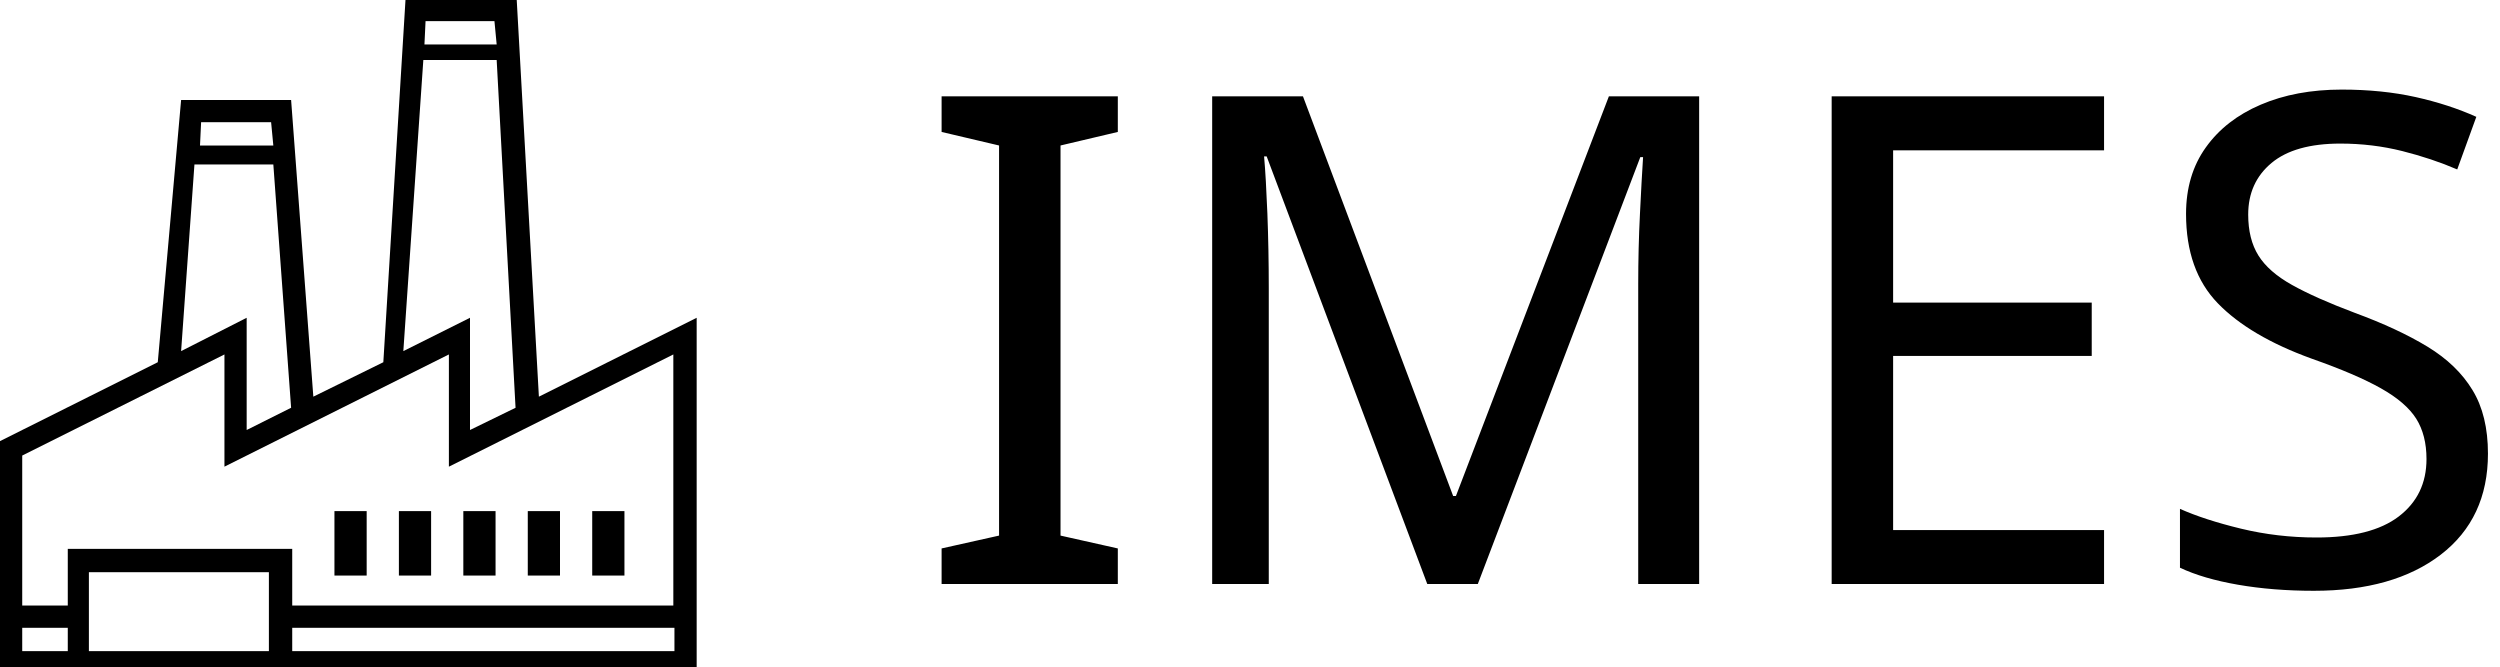
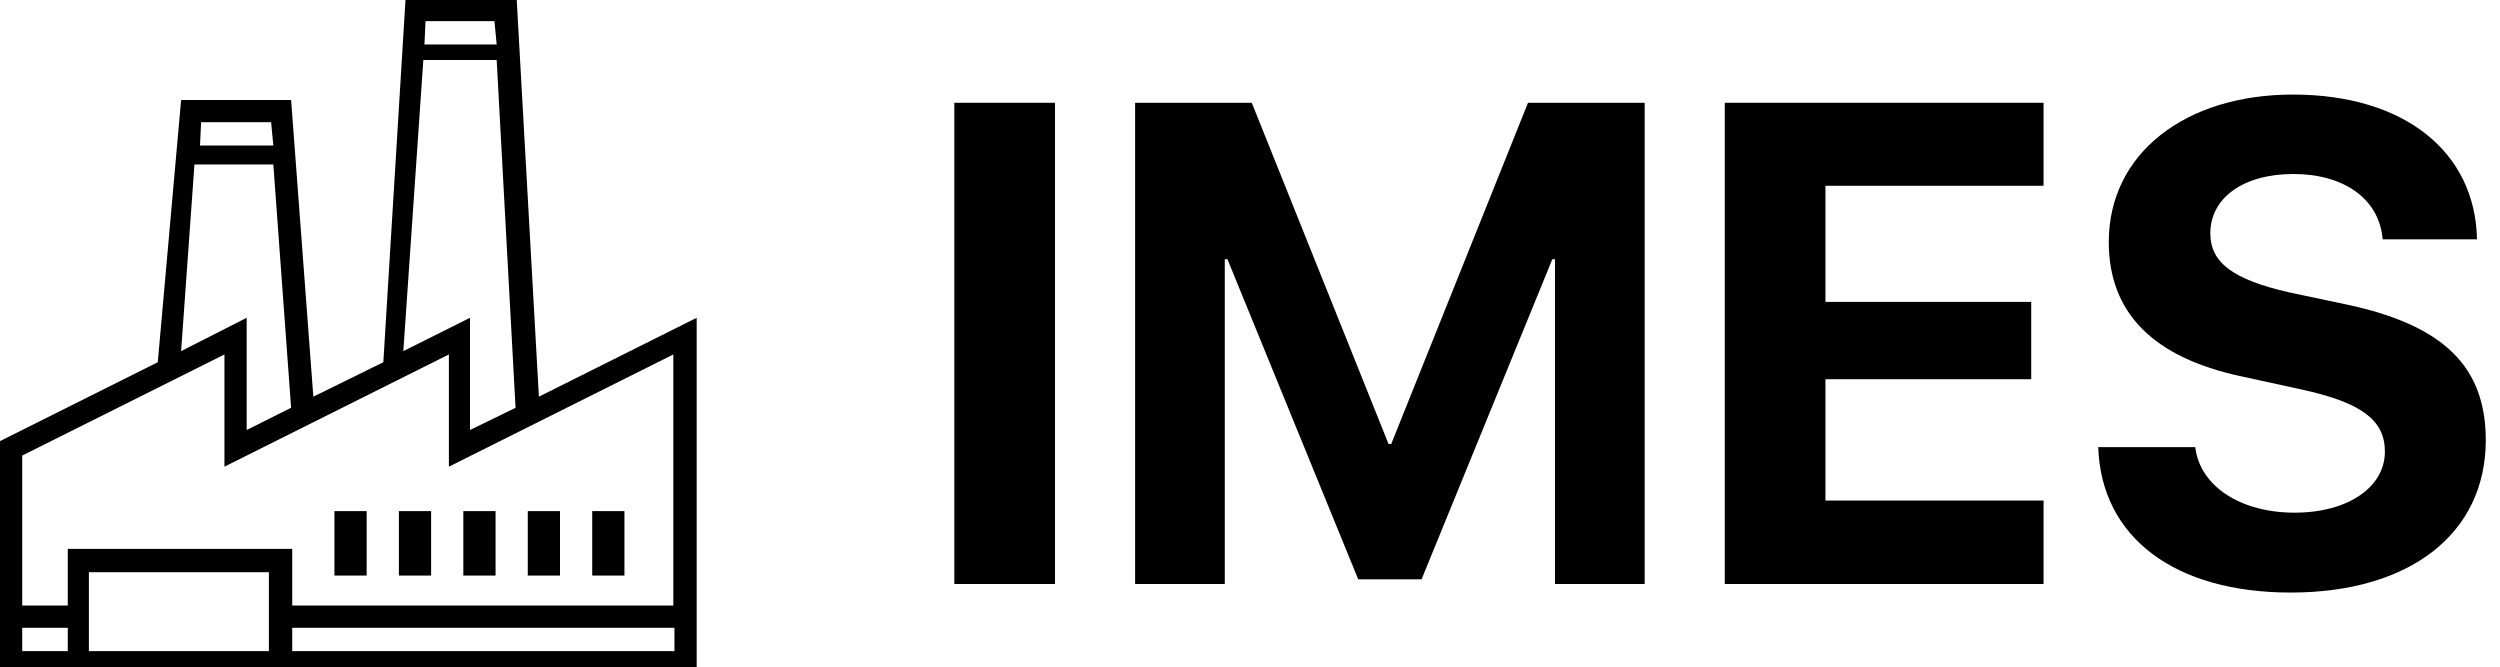
<svg xmlns="http://www.w3.org/2000/svg" version="1.1" id="Layer_1" x="0px" y="0px" viewBox="0 0 225 60" style="enable-background:new 0 0 225 60;" xml:space="preserve">
  <style type="text/css">
- 	.st0{font-family:'SFProDisplay-Bold';}
- 	.st1{font-size:61.468px;}
+ 	.st0{enable-background:new    ;}
</style>
-   <text transform="matrix(1 0 0 1 82.291 52.5625)" class="st0 st1">IMES</text>
+   <g class="st0">
+     <path d="M85.89,52.56V9.25h9.06v43.31H85.89z" />
+     <path d="M139.95,52.56V23.33h-0.24l-11.77,28.81h-5.7l-11.77-28.81h-0.24v29.23h-8.07V9.25h10.5l12.31,30.71h0.24l12.31-30.71h10.5   v43.31H139.95z" />
+     <path d="M183.92,52.56h-28.69V9.25h28.69v7.47h-19.63v10.45h18.52v6.96h-18.52v10.92h19.63V52.56z" />
+     <path d="M197.57,40.23c0.42,3.57,4.14,5.91,8.94,5.91c4.83,0,8.13-2.31,8.13-5.49c0-2.82-2.07-4.38-7.29-5.55l-5.64-1.23   c-7.98-1.71-11.92-5.76-11.92-12.09c0-7.98,6.9-13.27,16.57-13.27c10.08,0,16.42,5.19,16.57,13.03h-8.49   c-0.3-3.66-3.51-5.88-8.04-5.88c-4.47,0-7.47,2.13-7.47,5.34c0,2.67,2.1,4.17,7.08,5.31l5.25,1.11   c8.67,1.86,12.46,5.58,12.46,12.19c0,8.4-6.81,13.72-17.56,13.72c-10.42,0-17.05-4.95-17.32-13.09H197.57z" />
+   </g>
  <g>
    <rect x="30.1" y="46" width="2.9" height="5.8" />
-     <path d="M62.7,58.6V28.6l-14.2,7.1l-2-35.8h-10l-2,32.7l-6.3,3.1L26.2,9h-9.9l-2.1,23.6L0,39.7v18.8l0,0v2h62.7 M38.3,1.9h6.2   L44.7,4h-6.5L38.3,1.9z M38.1,5.4l6.6,0l1.7,31.3l-4.1,2V28.6l-6,3L38.1,5.4z M18.1,11h6.3l0.2,2.1h-6.6L18.1,11z M17.5,14.8l7.1,0   l1.6,21.9l-4,2V28.6l-5.9,3L17.5,14.8z M6.1,58.6H2v-2.1h4.1V58.6z M24.3,58.6H8v-7.1h16.2V58.6z M60.7,58.6H26.3v-2.1h34.4V58.6z    M60.7,54.5H26.3v-5.1H6.1v5.1H2V41l18.2-9.1V42l20.2-10.1V42l20.2-10.1V54.5z M60.7,54.5" />
+     <path d="M62.7,58.6v-30l-14.2,7.1l-2-35.8h-10l-2,32.7l-6.3,3.1L26.2,9h-9.9l-2.1,23.6L0,39.7v18.8l0,0v2h62.7 M38.3,1.9h6.2   L44.7,4h-6.5L38.3,1.9z M38.1,5.4h6.6l1.7,31.3l-4.1,2V28.6l-6,3L38.1,5.4z M18.1,11h6.3l0.2,2.1H18L18.1,11z M17.5,14.8h7.1   l1.6,21.9l-4,2V28.6l-5.9,3L17.5,14.8z M6.1,58.6H2v-2.1h4.1V58.6z M24.3,58.6H8v-7.1h16.2v7.1H24.3z M60.7,58.6H26.3v-2.1h34.4   V58.6z M60.7,54.5H26.3v-5.1H6.1v5.1H2V41l18.2-9.1V42l20.2-10.1V42l20.2-10.1v22.6H60.7z" />
    <rect x="35.9" y="46" width="2.9" height="5.8" />
    <rect x="41.7" y="46" width="2.9" height="5.8" />
    <rect x="47.5" y="46" width="2.9" height="5.8" />
    <rect x="53.3" y="46" width="2.9" height="5.8" />
  </g>
</svg>
